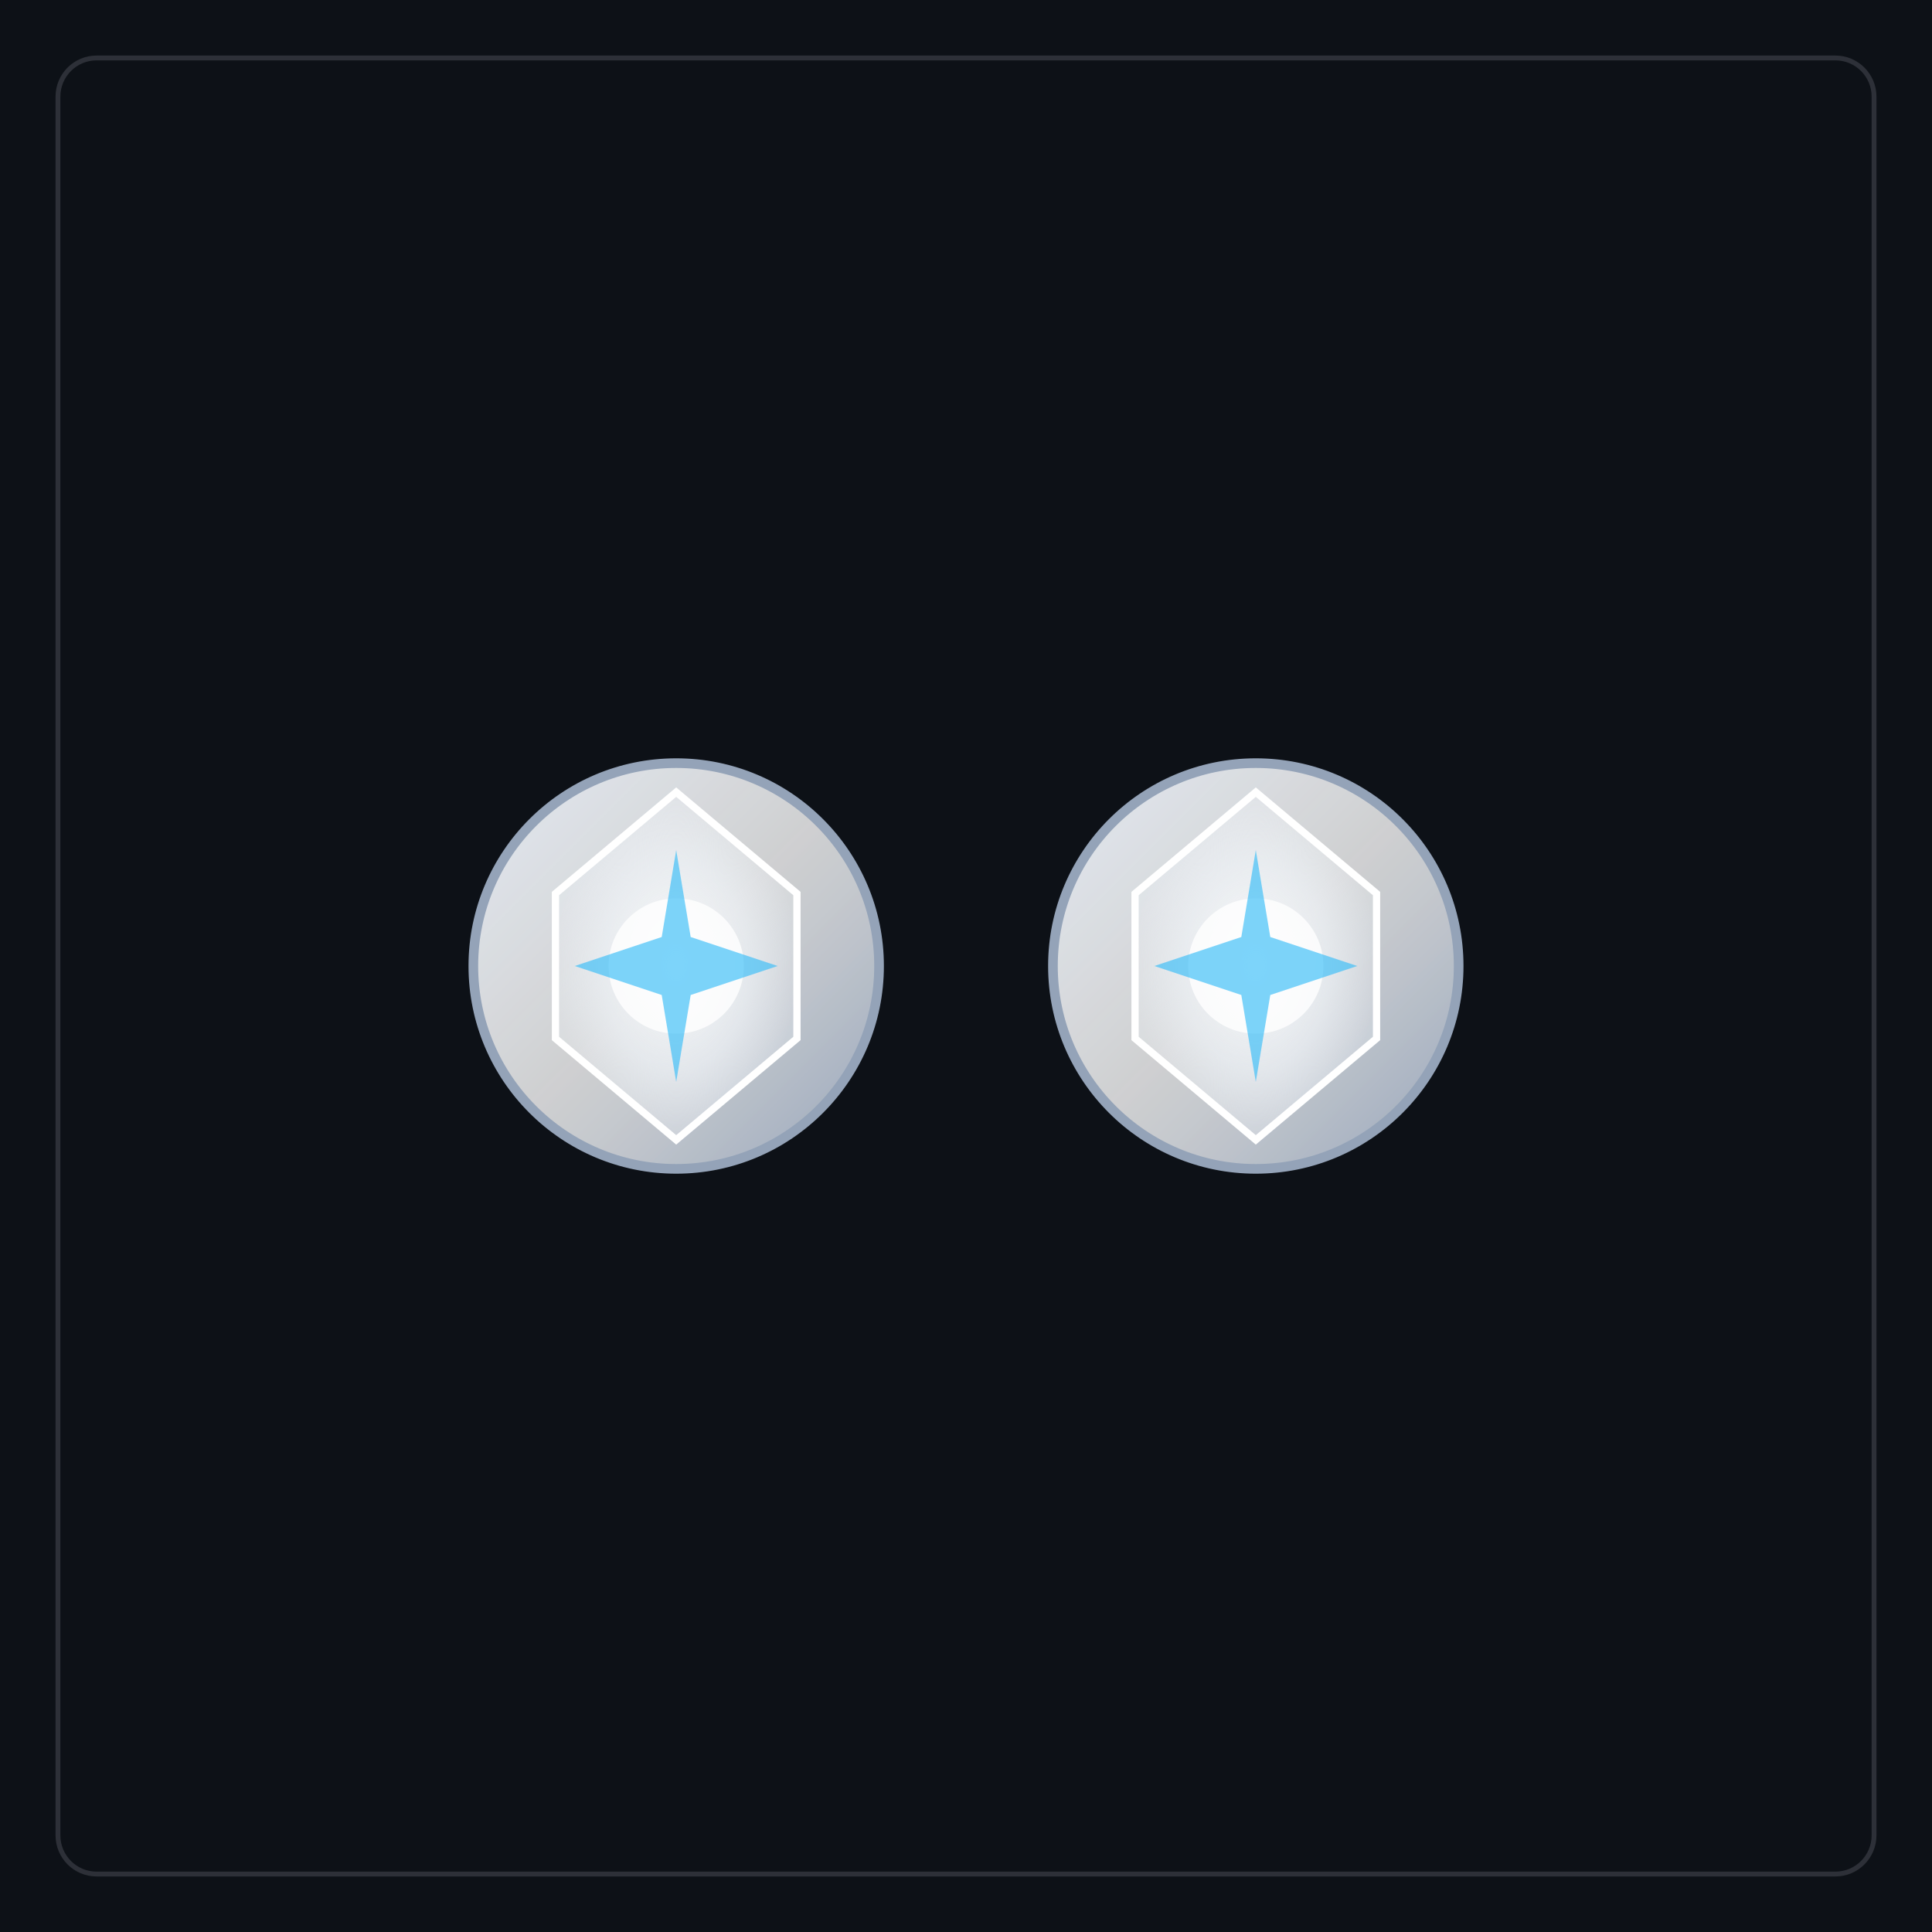
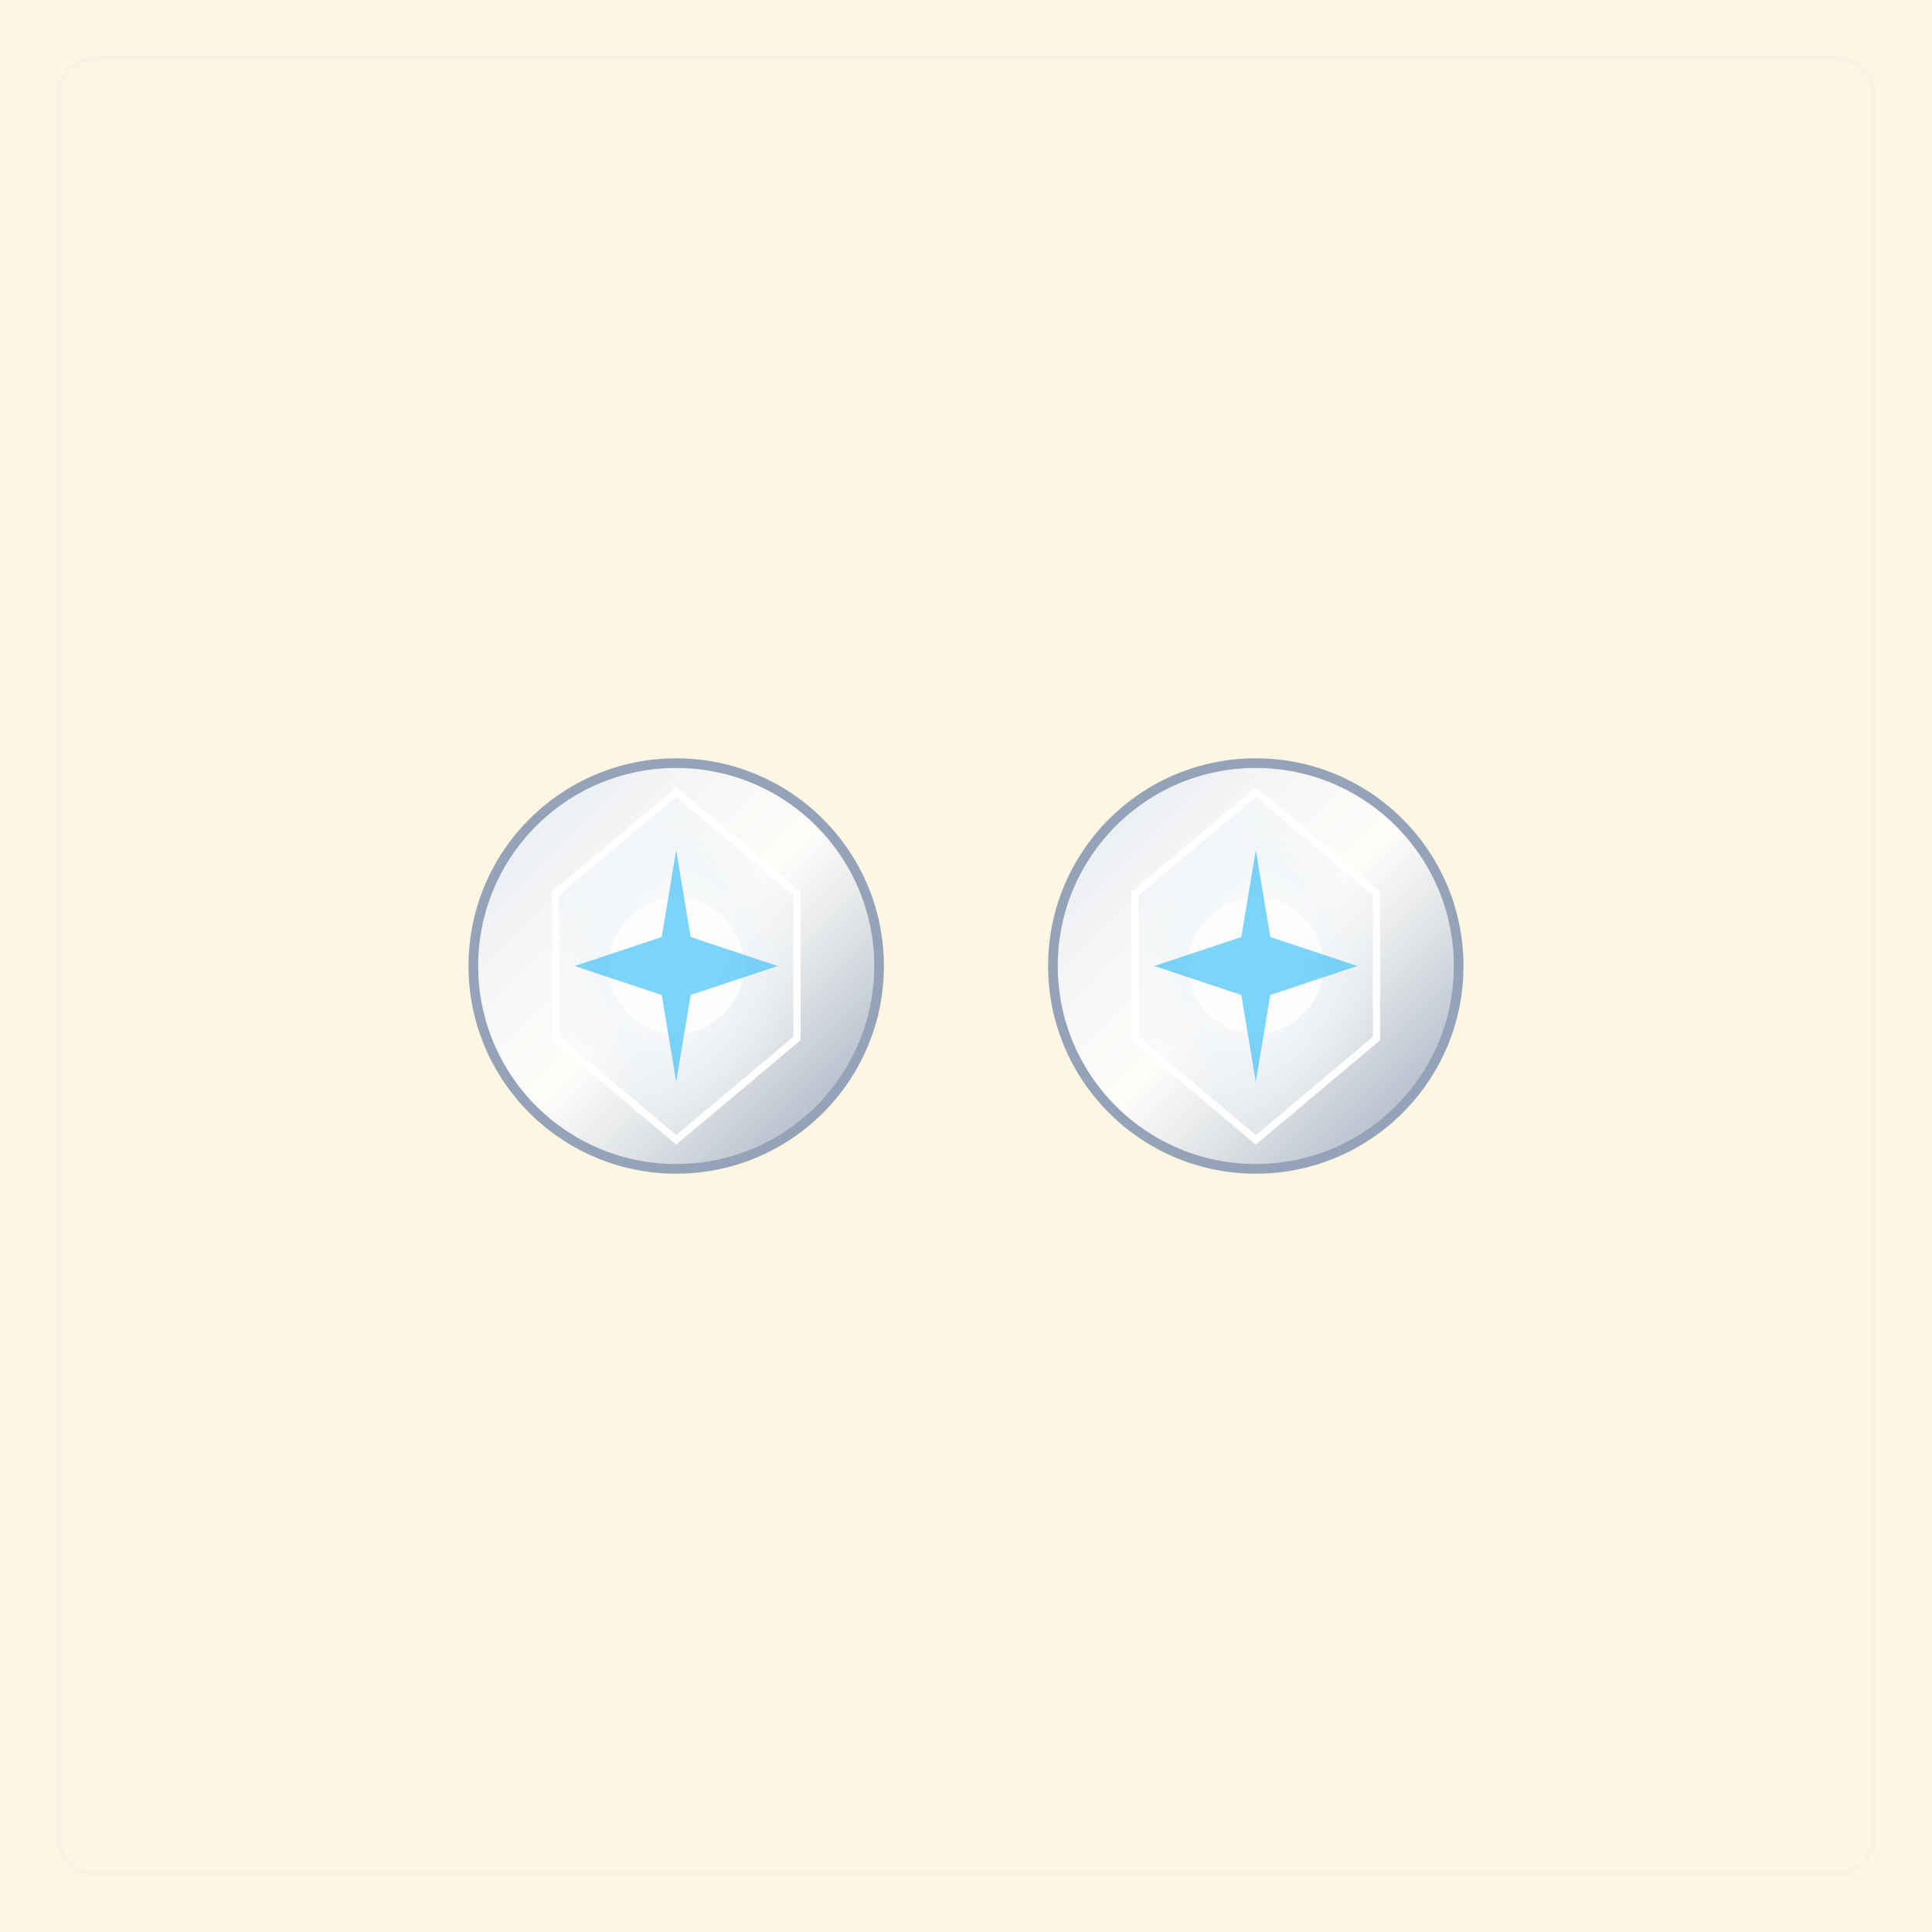
<svg xmlns="http://www.w3.org/2000/svg" viewBox="0 0 400 400" width="100%" height="100%">
-   <rect width="400" height="400" fill="#0d1117" />
+   <rect width="400" height="400" fill="#fdf6e3" />
  <rect x="12" y="12" width="376" height="376" rx="8" fill="none" stroke="#e2e8f0" stroke-opacity="0.15" stroke-width="1" />
  <defs>
    <radialGradient id="earringGlow" cx="50%" cy="50%" r="50%">
      <stop offset="0%" stop-color="#ffffff" stop-opacity="0.9" />
      <stop offset="60%" stop-color="#f1f5f9" stop-opacity="0.7" />
      <stop offset="100%" stop-color="#f1f5f9" stop-opacity="0.3" />
    </radialGradient>
    <linearGradient id="metalGrad" x1="0%" y1="0%" x2="100%" y2="100%">
      <stop offset="0%" stop-color="#e2e8f0" />
      <stop offset="50%" stop-color="#ffffff" stop-opacity="0.8" />
      <stop offset="100%" stop-color="#94a3b8" />
    </linearGradient>
  </defs>
  <g transform="translate(140, 200)">
    <circle cx="0" cy="0" r="42" fill="url(#metalGrad)" stroke="#94a3b8" stroke-width="2" />
    <polygon points="0,-36 25,-15 25,15 0,36 -25,15 -25,-15" fill="url(#earringGlow)" stroke="#ffffff" stroke-width="1.5" />
    <circle cx="0" cy="0" r="14" fill="#ffffff" opacity="0.8" />
    <path d="M0,-24 L3,-6 L21,0 L3,6 L0,24 L-3,6 L-21,0 L-3,-6 Z" fill="#38bdf8" opacity="0.65" />
  </g>
  <g transform="translate(260, 200)">
    <circle cx="0" cy="0" r="42" fill="url(#metalGrad)" stroke="#94a3b8" stroke-width="2" />
    <polygon points="0,-36 25,-15 25,15 0,36 -25,15 -25,-15" fill="url(#earringGlow)" stroke="#ffffff" stroke-width="1.5" />
    <circle cx="0" cy="0" r="14" fill="#ffffff" opacity="0.8" />
    <path d="M0,-24 L3,-6 L21,0 L3,6 L0,24 L-3,6 L-21,0 L-3,-6 Z" fill="#38bdf8" opacity="0.65" />
  </g>
</svg>
